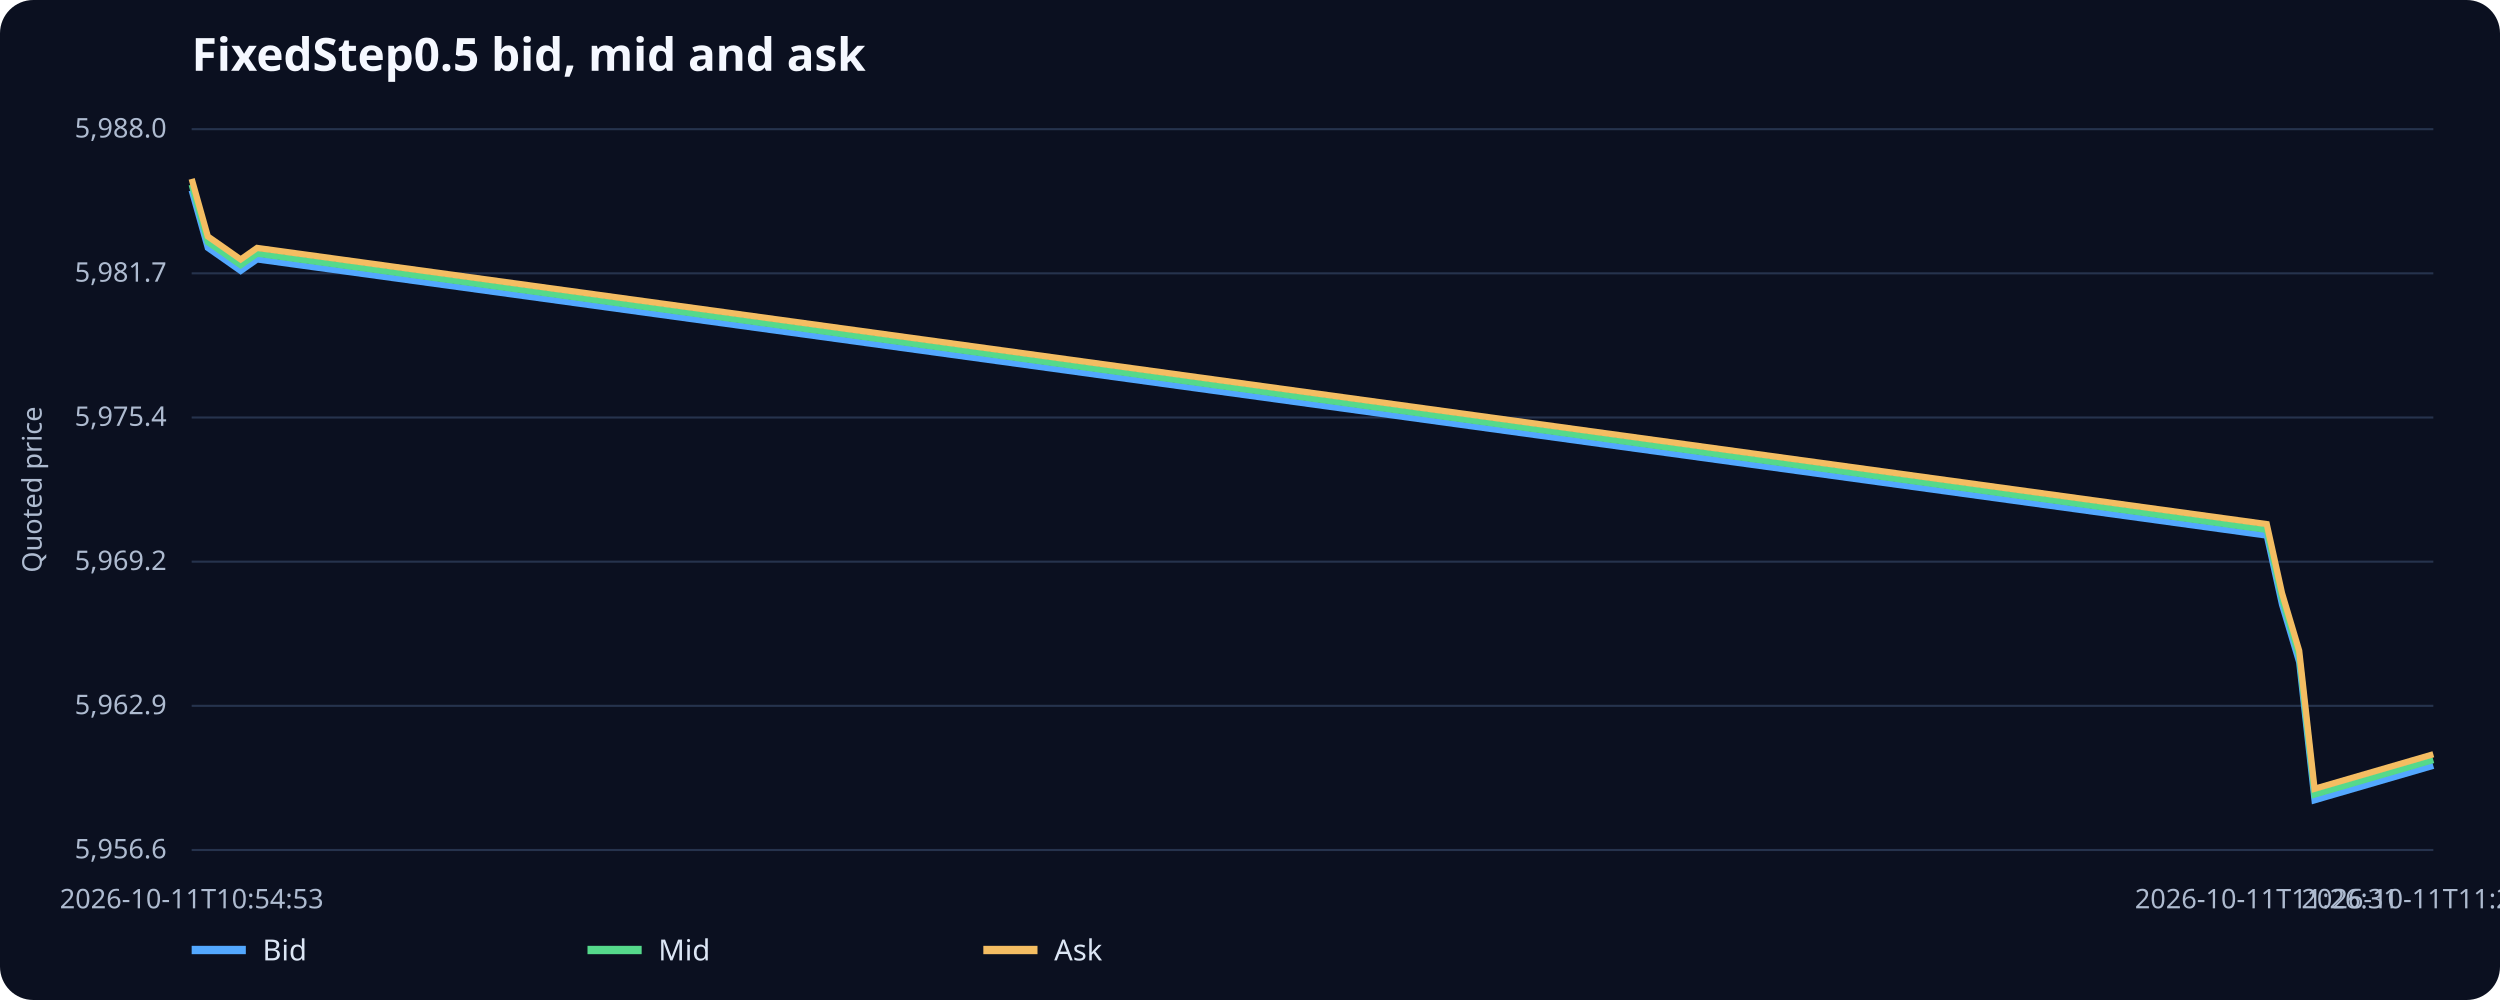
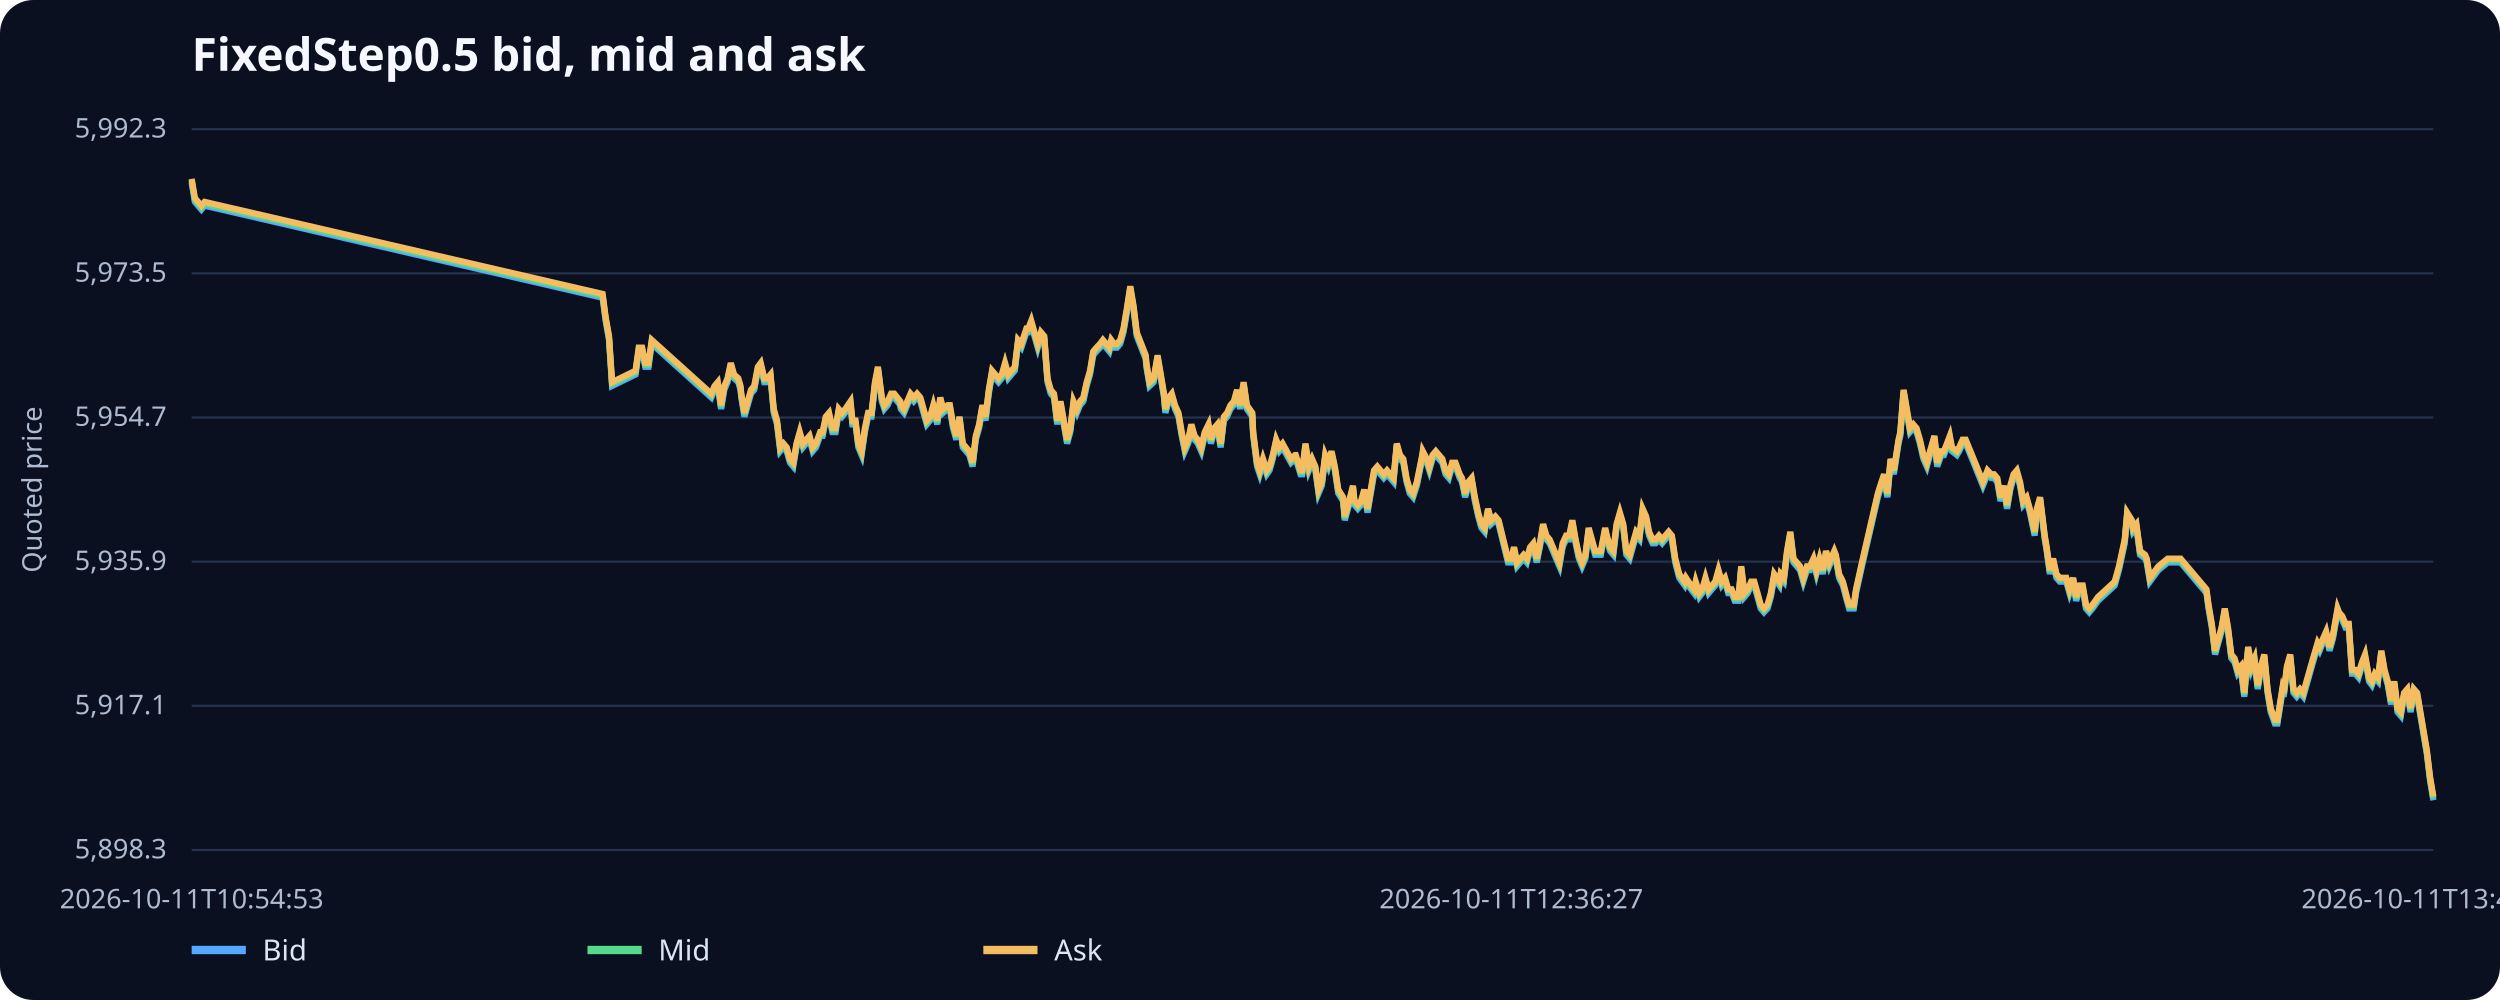
<svg xmlns="http://www.w3.org/2000/svg" width="1200" height="480" viewBox="0 0 1200 480" role="img" aria-labelledby="title desc">
  <style>.bg{fill:#0b1020}.grid{stroke:#26334d;stroke-width:1}.axis{fill:#aebbd0;font:13px system-ui,sans-serif}.legend{fill:#dce6f5;font:14px system-ui,sans-serif}.heading{fill:#f5f8ff;font:600 22px system-ui,sans-serif}.ylabel{fill:#aebbd0;font:13px system-ui,sans-serif}</style>
  <rect class="bg" width="100%" height="100%" rx="16" />
  <text x="92" y="34" class="heading">FixedStep0.5 bid, mid and ask</text>
  <text x="20" y="235.00" transform="rotate(-90 20 235.00)" text-anchor="middle" class="ylabel">Quoted price</text>
  <line x1="92" y1="408.00" x2="1168" y2="408.00" class="grid" />
-   <text x="80" y="412.00" text-anchor="end" class="axis">5,956.6</text>
+   <text x="80" y="412.00" text-anchor="end" class="axis">5,898.3</text>
  <line x1="92" y1="338.80" x2="1168" y2="338.80" class="grid" />
-   <text x="80" y="342.80" text-anchor="end" class="axis">5,962.9</text>
+   <text x="80" y="342.80" text-anchor="end" class="axis">5,917.1</text>
  <line x1="92" y1="269.60" x2="1168" y2="269.60" class="grid" />
-   <text x="80" y="273.60" text-anchor="end" class="axis">5,969.2</text>
+   <text x="80" y="273.60" text-anchor="end" class="axis">5,935.9</text>
  <line x1="92" y1="200.40" x2="1168" y2="200.40" class="grid" />
-   <text x="80" y="204.40" text-anchor="end" class="axis">5,975.4</text>
+   <text x="80" y="204.40" text-anchor="end" class="axis">5,954.7</text>
  <line x1="92" y1="131.20" x2="1168" y2="131.20" class="grid" />
-   <text x="80" y="135.20" text-anchor="end" class="axis">5,981.7</text>
+   <text x="80" y="135.20" text-anchor="end" class="axis">5,973.5</text>
  <line x1="92" y1="62.00" x2="1168" y2="62.00" class="grid" />
-   <text x="80" y="66.00" text-anchor="end" class="axis">5,988.0</text>
-   <polyline points="92.00,91.39 99.75,119.00 107.66,124.53 115.52,130.05 123.40,124.53 1088.04,257.09 1095.37,290.24 1103.61,317.85 1110.99,384.14 1168.00,367.57" fill="none" stroke="#53a8ff" stroke-width="3" />
-   <polyline points="92.00,88.62 99.75,116.24 107.66,121.77 115.52,127.29 123.40,121.77 1088.04,254.33 1095.37,287.47 1103.61,315.09 1110.99,381.38 1168.00,364.81" fill="none" stroke="#55d98b" stroke-width="3" />
-   <polyline points="92.00,85.86 99.75,113.48 107.66,119.00 115.52,124.53 123.40,119.00 1088.04,251.57 1095.37,284.71 1103.61,312.33 1110.99,378.61 1168.00,362.04" fill="none" stroke="#f4bd62" stroke-width="3" />
+   <text x="80" y="66.00" text-anchor="end" class="axis">5,992.3</text>
+   <polyline points="92.00,87.70 93.54,96.91 95.10,98.75 96.66,100.59 98.22,98.75 289.25,142.94 290.70,153.99 292.33,163.19 293.79,185.29 305.08,179.76 306.59,168.72 308.23,168.72 309.71,176.08 311.29,176.08 312.83,165.03 341.43,190.81 342.96,187.13 344.52,185.29 346.12,196.33 347.66,187.13 349.21,183.45 350.78,176.08 352.34,181.60 354.39,183.45 355.45,187.13 355.81,190.81 357.34,200.02 358.90,194.49 360.47,188.97 362.03,187.13 363.77,177.92 365.14,176.08 366.85,183.45 368.29,183.45 369.85,181.60 371.40,198.18 372.97,203.70 374.51,216.59 376.07,214.75 377.63,216.59 379.19,222.11 380.75,223.95 382.31,214.75 383.87,209.22 385.44,214.75 386.99,212.91 388.57,211.06 390.11,216.59 391.67,214.75 393.68,209.22 394.86,209.22 396.36,201.86 397.93,200.02 399.54,207.38 401.05,207.38 402.60,198.18 404.16,200.02 405.73,198.18 408.24,194.49 409.16,203.70 410.63,203.70 412.02,214.75 413.56,218.43 415.15,207.38 416.68,200.02 418.33,200.02 419.98,185.29 421.40,177.92 423.28,192.65 424.50,196.33 426.07,194.49 427.72,190.81 429.23,190.81 432.15,194.49 432.39,196.33 433.94,198.18 435.49,194.49 437.06,190.81 438.63,192.65 440.19,190.81 441.75,192.65 443.30,198.18 444.86,203.70 446.43,201.86 447.99,196.33 449.86,203.70 451.33,192.65 452.72,198.18 454.88,196.33 455.93,196.33 457.46,205.54 459.02,211.06 460.58,201.86 462.14,214.75 463.70,216.59 465.27,218.43 466.84,223.95 468.38,211.06 469.97,205.54 471.54,196.33 473.06,201.86 474.62,188.97 476.18,179.76 477.74,181.60 479.30,183.45 480.86,181.60 482.42,176.08 483.98,181.60 485.54,179.76 487.10,177.92 488.66,165.03 490.24,166.88 492.68,159.51 493.55,159.51 494.99,155.83 496.55,161.35 498.11,166.88 499.68,161.35 501.23,163.19 502.80,183.45 504.35,188.97 505.91,190.81 507.47,203.70 509.03,194.49 510.60,203.70 512.21,212.91 513.74,207.38 515.29,194.49 516.91,198.18 518.43,194.49 520.00,192.65 521.60,185.29 523.21,179.76 524.74,170.56 526.27,168.72 528.03,166.88 529.40,165.03 532.47,168.72 533.40,165.03 534.74,166.88 536.14,166.88 537.70,165.03 539.27,159.51 540.83,150.30 542.53,139.26 544.07,148.46 545.65,161.35 547.08,165.03 549.96,172.40 550.26,176.08 551.81,185.29 553.76,183.45 555.64,172.40 558.72,190.81 559.37,198.18 560.96,192.65 562.45,190.81 564.01,196.33 565.67,200.02 567.22,209.22 568.72,216.59 570.33,212.91 571.84,205.54 573.40,211.06 574.96,212.91 576.58,216.59 578.28,209.22 580.09,205.54 581.22,212.91 582.78,207.38 584.34,205.54 585.92,214.75 587.46,201.86 589.02,200.02 590.61,196.33 592.24,194.49 593.78,188.97 595.27,196.33 596.93,185.29 598.50,196.33 601.08,200.02 601.52,209.22 603.41,223.95 604.66,227.64 606.23,222.11 608.05,227.64 609.38,225.79 610.93,220.27 612.55,212.91 614.07,216.59 615.62,214.75 619.69,222.11 621.66,220.27 621.95,220.27 624.25,227.64 625.07,227.64 626.63,214.75 628.27,225.79 629.78,222.11 631.37,225.79 632.89,236.84 634.46,233.16 636.09,220.27 637.58,223.95 639.13,218.43 640.72,225.79 642.37,236.84 644.69,240.52 645.47,249.73 647.56,242.36 649.42,235.00 650.17,242.36 651.73,244.21 653.29,242.36 654.85,236.84 656.41,246.05 657.97,236.84 659.53,227.64 661.10,225.79 662.65,227.64 664.21,229.48 665.77,227.64 667.33,229.48 668.89,231.32 670.45,214.75 672.01,220.27 673.57,222.11 675.13,231.32 676.69,236.84 678.27,238.68 680.07,233.16 682.68,220.27 682.94,218.43 684.86,222.11 686.06,225.79 687.62,220.27 689.18,218.43 690.73,220.27 692.30,222.11 693.85,227.64 695.42,229.48 697.00,223.95 698.65,223.95 700.65,229.48 701.74,231.32 703.26,238.68 704.82,233.16 706.38,231.32 707.94,240.52 709.53,247.89 711.09,253.41 712.64,255.25 714.27,246.05 715.79,251.57 717.76,249.73 719.33,251.57 723.83,269.98 725.41,269.98 726.73,264.46 728.20,271.82 729.76,269.98 731.32,268.14 732.88,269.98 734.44,264.46 736.00,262.62 737.64,269.98 739.13,262.62 740.68,253.41 742.26,258.94 743.81,260.78 745.39,264.46 746.92,268.14 748.50,271.82 750.06,262.62 751.73,258.94 753.20,258.94 754.72,251.57 756.29,260.78 757.87,268.14 759.41,271.82 760.99,268.14 762.56,255.25 765.65,266.30 767.54,266.30 768.39,266.30 770.47,255.25 771.30,258.94 772.83,264.46 774.39,266.30 775.95,253.41 777.53,247.89 779.16,253.41 780.65,266.30 782.21,268.14 783.76,262.62 785.34,257.09 786.93,258.94 788.48,246.05 790.13,249.73 791.56,257.09 793.23,260.78 794.69,260.78 796.29,258.94 797.85,260.78 799.37,258.94 800.95,257.09 802.49,258.94 804.12,269.98 806.02,277.35 808.66,281.03 809.27,279.19 811.69,282.87 813.11,284.71 813.93,281.03 815.66,286.55 817.05,284.71 818.61,279.19 820.17,284.71 821.74,282.87 823.31,281.03 824.85,275.51 826.44,281.03 827.98,279.19 829.55,284.71 831.18,284.71 832.68,288.40 834.49,288.40 835.78,273.67 837.34,286.55 838.93,284.71 840.55,281.03 842.03,281.03 843.61,286.55 845.13,292.08 846.71,293.92 848.42,292.08 850.00,286.55 851.60,277.35 854.13,281.03 854.68,277.35 856.21,279.19 857.78,266.30 859.35,257.09 860.89,269.98 862.45,271.82 864.01,273.67 865.58,279.19 867.34,273.67 868.80,273.67 870.47,269.98 871.87,275.51 873.37,269.98 874.93,275.51 876.49,266.30 878.05,271.82 880.46,266.30 881.19,268.14 882.74,277.35 884.59,281.03 886.51,288.40 887.57,292.08 889.82,292.08 890.88,284.71 893.73,271.82 900.08,244.21 901.36,238.68 903.10,233.16 904.35,229.48 905.94,238.68 907.47,222.11 909.03,227.64 911.29,212.91 912.15,209.22 913.72,188.97 915.27,198.18 916.83,207.38 918.39,205.54 919.95,207.38 921.56,212.91 923.24,220.27 924.87,223.95 926.39,218.43 928.53,211.06 929.85,223.95 931.83,218.43 933.11,218.43 935.91,211.06 936.94,216.59 939.29,218.43 940.42,216.59 942.04,212.91 943.54,212.91 947.33,222.11 951.79,233.16 952.53,231.32 954.00,227.64 955.74,229.48 957.14,229.48 958.70,231.32 960.26,240.52 961.82,235.00 963.38,244.21 964.94,235.00 966.50,229.48 968.06,227.64 969.62,233.16 971.18,242.36 972.76,240.52 974.31,246.05 976.64,257.09 977.68,246.05 979.24,240.52 981.48,258.94 982.40,264.46 983.93,275.51 985.49,269.98 987.08,277.35 988.66,279.19 990.55,279.19 991.79,279.19 993.35,284.71 995.11,279.19 996.53,288.40 998.26,282.87 999.70,282.87 1001.27,292.08 1002.86,293.92 1004.42,292.08 1007.04,288.40 1015.04,281.03 1017.09,273.67 1019.87,260.78 1021.03,247.89 1023.31,251.57 1023.91,255.25 1025.47,253.41 1027.21,266.30 1029.64,268.14 1030.42,269.98 1031.94,279.19 1036.03,273.67 1040.51,269.98 1046.68,269.98 1057.56,282.87 1059.09,284.71 1060.09,292.08 1061.67,301.28 1063.24,314.17 1064.77,308.65 1066.33,303.12 1067.89,293.92 1069.45,303.12 1071.02,316.01 1072.59,317.85 1074.14,323.38 1075.69,321.54 1077.25,334.43 1079.11,312.33 1080.64,321.54 1082.17,317.85 1083.71,330.74 1085.26,321.54 1086.86,316.01 1088.42,332.58 1089.94,341.79 1091.94,347.31 1093.16,347.31 1095.49,332.58 1096.19,334.43 1097.74,321.54 1099.31,316.01 1100.87,332.58 1102.44,334.43 1103.99,332.58 1105.57,334.43 1107.64,327.06 1108.67,323.38 1110.25,317.85 1112.43,310.49 1113.42,312.33 1114.93,308.65 1116.54,304.97 1118.18,312.33 1119.76,306.81 1122.03,293.92 1122.73,295.76 1124.28,297.60 1125.86,301.28 1127.40,301.28 1128.97,323.38 1130.53,323.38 1132.08,325.22 1133.76,319.70 1135.21,316.01 1137.14,327.06 1138.50,328.90 1139.90,325.22 1141.46,327.06 1143.02,314.17 1144.58,323.38 1146.14,328.90 1147.70,338.11 1149.26,328.90 1150.82,341.79 1152.38,343.63 1153.94,334.43 1155.52,332.58 1157.07,341.79 1158.64,332.58 1160.24,334.43 1161.80,343.63 1163.34,352.84 1164.89,362.04 1166.45,374.93 1168.00,384.14" fill="none" stroke="#53a8ff" stroke-width="3" />
+   <polyline points="92.00,86.78 93.54,95.99 95.10,97.83 96.66,99.67 98.22,97.83 289.25,142.02 290.70,153.07 292.33,162.27 293.79,184.37 305.08,178.84 306.59,167.80 308.23,167.80 309.71,175.16 311.29,175.16 312.83,164.11 341.43,189.89 342.96,186.21 344.52,184.37 346.12,195.41 347.66,186.21 349.21,182.53 350.78,175.16 352.34,180.68 354.39,182.53 355.45,186.21 355.81,189.89 357.34,199.10 358.90,193.57 360.47,188.05 362.03,186.21 363.77,177.00 365.14,175.16 366.85,182.53 368.29,182.53 369.85,180.68 371.40,197.26 372.97,202.78 374.51,215.67 376.07,213.83 377.63,215.67 379.19,221.19 380.75,223.03 382.31,213.83 383.87,208.30 385.44,213.83 386.99,211.98 388.57,210.14 390.11,215.67 391.67,213.83 393.68,208.30 394.86,208.30 396.36,200.94 397.93,199.10 399.54,206.46 401.05,206.46 402.60,197.26 404.16,199.10 405.73,197.26 408.24,193.57 409.16,202.78 410.63,202.78 412.02,213.83 413.56,217.51 415.15,206.46 416.68,199.10 418.33,199.10 419.98,184.37 421.40,177.00 423.28,191.73 424.50,195.41 426.07,193.57 427.72,189.89 429.23,189.89 432.15,193.57 432.39,195.41 433.94,197.26 435.49,193.57 437.06,189.89 438.63,191.73 440.19,189.89 441.75,191.73 443.30,197.26 444.86,202.78 446.43,200.94 447.99,195.41 449.86,202.78 451.33,191.73 452.72,197.26 454.88,195.41 455.93,195.41 457.46,204.62 459.02,210.14 460.58,200.94 462.14,213.83 463.70,215.67 465.27,217.51 466.84,223.03 468.38,210.14 469.97,204.62 471.54,195.41 473.06,200.94 474.62,188.05 476.18,178.84 477.74,180.68 479.30,182.53 480.86,180.68 482.42,175.16 483.98,180.68 485.54,178.84 487.10,177.00 488.66,164.11 490.24,165.95 492.68,158.59 493.55,158.59 494.99,154.91 496.55,160.43 498.11,165.95 499.68,160.43 501.23,162.27 502.80,182.53 504.35,188.05 505.91,189.89 507.47,202.78 509.03,193.57 510.60,202.78 512.21,211.98 513.74,206.46 515.29,193.57 516.91,197.26 518.43,193.57 520.00,191.73 521.60,184.37 523.21,178.84 524.74,169.64 526.27,167.80 528.03,165.95 529.40,164.11 532.47,167.80 533.40,164.11 534.74,165.95 536.14,165.95 537.70,164.11 539.27,158.59 540.83,149.38 542.53,138.34 544.07,147.54 545.65,160.43 547.08,164.11 549.96,171.48 550.26,175.16 551.81,184.37 553.76,182.53 555.64,171.48 558.72,189.89 559.37,197.26 560.96,191.73 562.45,189.89 564.01,195.41 565.67,199.10 567.22,208.30 568.72,215.67 570.33,211.98 571.84,204.62 573.40,210.14 574.96,211.98 576.58,215.67 578.28,208.30 580.09,204.62 581.22,211.98 582.78,206.46 584.34,204.62 585.92,213.83 587.46,200.94 589.02,199.10 590.61,195.41 592.24,193.57 593.78,188.05 595.27,195.41 596.93,184.37 598.50,195.41 601.08,199.10 601.52,208.30 603.41,223.03 604.66,226.71 606.23,221.19 608.05,226.71 609.38,224.87 610.93,219.35 612.55,211.98 614.07,215.67 615.62,213.83 619.69,221.19 621.66,219.35 621.95,219.35 624.25,226.71 625.07,226.71 626.63,213.83 628.27,224.87 629.78,221.19 631.37,224.87 632.89,235.92 634.46,232.24 636.09,219.35 637.58,223.03 639.13,217.51 640.72,224.87 642.37,235.92 644.69,239.60 645.47,248.81 647.56,241.44 649.42,234.08 650.17,241.44 651.73,243.29 653.29,241.44 654.85,235.92 656.41,245.13 657.97,235.92 659.53,226.71 661.10,224.87 662.65,226.71 664.21,228.56 665.77,226.71 667.33,228.56 668.89,230.40 670.45,213.83 672.01,219.35 673.57,221.19 675.13,230.40 676.69,235.92 678.27,237.76 680.07,232.24 682.68,219.35 682.94,217.51 684.86,221.19 686.06,224.87 687.62,219.35 689.18,217.51 690.73,219.35 692.30,221.19 693.85,226.71 695.42,228.56 697.00,223.03 698.65,223.03 700.65,228.56 701.74,230.40 703.26,237.76 704.82,232.24 706.38,230.40 707.94,239.60 709.53,246.97 711.09,252.49 712.64,254.33 714.27,245.13 715.79,250.65 717.76,248.81 719.33,250.65 723.83,269.06 725.41,269.06 726.73,263.54 728.20,270.90 729.76,269.06 731.32,267.22 732.88,269.06 734.44,263.54 736.00,261.70 737.64,269.06 739.13,261.70 740.68,252.49 742.26,258.02 743.81,259.86 745.39,263.54 746.92,267.22 748.50,270.90 750.06,261.70 751.73,258.02 753.20,258.02 754.72,250.65 756.29,259.86 757.87,267.22 759.41,270.90 760.99,267.22 762.56,254.33 765.65,265.38 767.54,265.38 768.39,265.38 770.47,254.33 771.30,258.02 772.83,263.54 774.39,265.38 775.95,252.49 777.53,246.97 779.16,252.49 780.65,265.38 782.21,267.22 783.76,261.70 785.34,256.17 786.93,258.02 788.48,245.13 790.13,248.81 791.56,256.17 793.23,259.86 794.69,259.86 796.29,258.02 797.85,259.86 799.37,258.02 800.95,256.17 802.49,258.02 804.12,269.06 806.02,276.43 808.66,280.11 809.27,278.27 811.69,281.95 813.11,283.79 813.93,280.11 815.66,285.63 817.05,283.79 818.61,278.27 820.17,283.79 821.74,281.95 823.31,280.11 824.85,274.59 826.44,280.11 827.98,278.27 829.55,283.79 831.18,283.79 832.68,287.47 834.49,287.47 835.78,272.74 837.34,285.63 838.93,283.79 840.55,280.11 842.03,280.11 843.61,285.63 845.13,291.16 846.71,293.00 848.42,291.16 850.00,285.63 851.60,276.43 854.13,280.11 854.68,276.43 856.21,278.27 857.78,265.38 859.35,256.17 860.89,269.06 862.45,270.90 864.01,272.74 865.58,278.27 867.34,272.74 868.80,272.74 870.47,269.06 871.87,274.59 873.37,269.06 874.93,274.59 876.49,265.38 878.05,270.90 880.46,265.38 881.19,267.22 882.74,276.43 884.59,280.11 886.51,287.47 887.57,291.16 889.82,291.16 890.88,283.79 893.73,270.90 900.08,243.29 901.36,237.76 903.10,232.24 904.35,228.56 905.94,237.76 907.47,221.19 909.03,226.71 911.29,211.98 912.15,208.30 913.72,188.05 915.27,197.26 916.83,206.46 918.39,204.62 919.95,206.46 921.56,211.98 923.24,219.35 924.87,223.03 926.39,217.51 928.53,210.14 929.85,223.03 931.83,217.51 933.11,217.51 935.91,210.14 936.94,215.67 939.29,217.51 940.42,215.67 942.04,211.98 943.54,211.98 947.33,221.19 951.79,232.24 952.53,230.40 954.00,226.71 955.74,228.56 957.14,228.56 958.70,230.40 960.26,239.60 961.82,234.08 963.38,243.29 964.94,234.08 966.50,228.56 968.06,226.71 969.62,232.24 971.18,241.44 972.76,239.60 974.31,245.13 976.64,256.17 977.68,245.13 979.24,239.60 981.48,258.02 982.40,263.54 983.93,274.59 985.49,269.06 987.08,276.43 988.66,278.27 990.55,278.27 991.79,278.27 993.35,283.79 995.11,278.27 996.53,287.47 998.26,281.95 999.70,281.95 1001.27,291.16 1002.86,293.00 1004.42,291.16 1007.04,287.47 1015.04,280.11 1017.09,272.74 1019.87,259.86 1021.03,246.97 1023.31,250.65 1023.91,254.33 1025.47,252.49 1027.21,265.38 1029.64,267.22 1030.42,269.06 1031.94,278.27 1036.03,272.74 1040.51,269.06 1046.68,269.06 1057.56,281.95 1059.09,283.79 1060.09,291.16 1061.67,300.36 1063.24,313.25 1064.77,307.73 1066.33,302.20 1067.89,293.00 1069.45,302.20 1071.02,315.09 1072.59,316.93 1074.14,322.46 1075.69,320.62 1077.25,333.50 1079.11,311.41 1080.64,320.62 1082.17,316.93 1083.71,329.82 1085.26,320.62 1086.86,315.09 1088.42,331.66 1089.94,340.87 1091.94,346.39 1093.16,346.39 1095.49,331.66 1096.19,333.50 1097.74,320.62 1099.31,315.09 1100.87,331.66 1102.44,333.50 1103.99,331.66 1105.57,333.50 1107.64,326.14 1108.67,322.46 1110.25,316.93 1112.43,309.57 1113.42,311.41 1114.93,307.73 1116.54,304.05 1118.18,311.41 1119.76,305.89 1122.03,293.00 1122.73,294.84 1124.28,296.68 1125.86,300.36 1127.40,300.36 1128.97,322.46 1130.53,322.46 1132.08,324.30 1133.76,318.78 1135.21,315.09 1137.14,326.14 1138.50,327.98 1139.90,324.30 1141.46,326.14 1143.02,313.25 1144.58,322.46 1146.14,327.98 1147.70,337.19 1149.26,327.98 1150.82,340.87 1152.38,342.71 1153.94,333.50 1155.52,331.66 1157.07,340.87 1158.64,331.66 1160.24,333.50 1161.80,342.71 1163.34,351.92 1164.89,361.12 1166.45,374.01 1168.00,383.22" fill="none" stroke="#55d98b" stroke-width="3" />
+   <polyline points="92.00,85.86 93.54,95.07 95.10,96.91 96.66,98.75 98.22,96.91 289.25,141.10 290.70,152.15 292.33,161.35 293.79,183.45 305.08,177.92 306.59,166.88 308.23,166.88 309.71,174.24 311.29,174.24 312.83,163.19 341.43,188.97 342.96,185.29 344.52,183.45 346.12,194.49 347.66,185.29 349.21,181.60 350.78,174.24 352.34,179.76 354.39,181.60 355.45,185.29 355.81,188.97 357.34,198.18 358.90,192.65 360.47,187.13 362.03,185.29 363.77,176.08 365.14,174.24 366.85,181.60 368.29,181.60 369.85,179.76 371.40,196.33 372.97,201.86 374.51,214.75 376.07,212.91 377.63,214.75 379.19,220.27 380.75,222.11 382.31,212.91 383.87,207.38 385.44,212.91 386.99,211.06 388.57,209.22 390.11,214.75 391.67,212.91 393.68,207.38 394.86,207.38 396.36,200.02 397.93,198.18 399.54,205.54 401.05,205.54 402.60,196.33 404.16,198.18 405.73,196.33 408.24,192.65 409.16,201.86 410.63,201.86 412.02,212.91 413.56,216.59 415.15,205.54 416.68,198.18 418.33,198.18 419.98,183.45 421.40,176.08 423.28,190.81 424.50,194.49 426.07,192.65 427.72,188.97 429.23,188.97 432.15,192.65 432.39,194.49 433.94,196.33 435.49,192.65 437.06,188.97 438.63,190.81 440.19,188.97 441.75,190.81 443.30,196.33 444.86,201.86 446.43,200.02 447.99,194.49 449.86,201.86 451.33,190.81 452.72,196.33 454.88,194.49 455.93,194.49 457.46,203.70 459.02,209.22 460.58,200.02 462.14,212.91 463.70,214.75 465.27,216.59 466.84,222.11 468.38,209.22 469.97,203.70 471.54,194.49 473.06,200.02 474.62,187.13 476.18,177.92 477.74,179.76 479.30,181.60 480.86,179.76 482.42,174.24 483.98,179.76 485.54,177.92 487.10,176.08 488.66,163.19 490.24,165.03 492.68,157.67 493.55,157.67 494.99,153.99 496.55,159.51 498.11,165.03 499.68,159.51 501.23,161.35 502.80,181.60 504.35,187.13 505.91,188.97 507.47,201.86 509.03,192.65 510.60,201.86 512.21,211.06 513.74,205.54 515.29,192.65 516.91,196.33 518.43,192.65 520.00,190.81 521.60,183.45 523.21,177.92 524.74,168.72 526.27,166.88 528.03,165.03 529.40,163.19 532.47,166.88 533.40,163.19 534.74,165.03 536.14,165.03 537.70,163.19 539.27,157.67 540.83,148.46 542.53,137.42 544.07,146.62 545.65,159.51 547.08,163.19 549.96,170.56 550.26,174.24 551.81,183.45 553.76,181.60 555.64,170.56 558.72,188.97 559.37,196.33 560.96,190.81 562.45,188.97 564.01,194.49 565.67,198.18 567.22,207.38 568.72,214.75 570.33,211.06 571.84,203.70 573.40,209.22 574.96,211.06 576.58,214.75 578.28,207.38 580.09,203.70 581.22,211.06 582.78,205.54 584.34,203.70 585.92,212.91 587.46,200.02 589.02,198.18 590.61,194.49 592.24,192.65 593.78,187.13 595.27,194.49 596.93,183.45 598.50,194.49 601.08,198.18 601.52,207.38 603.41,222.11 604.66,225.79 606.23,220.27 608.05,225.79 609.38,223.95 610.93,218.43 612.55,211.06 614.07,214.75 615.62,212.91 619.69,220.27 621.66,218.43 621.95,218.43 624.25,225.79 625.07,225.79 626.63,212.91 628.27,223.95 629.78,220.27 631.37,223.95 632.89,235.00 634.46,231.32 636.09,218.43 637.58,222.11 639.13,216.59 640.72,223.95 642.37,235.00 644.69,238.68 645.47,247.89 647.56,240.52 649.42,233.16 650.17,240.52 651.73,242.36 653.29,240.52 654.85,235.00 656.41,244.21 657.97,235.00 659.53,225.79 661.10,223.95 662.65,225.79 664.21,227.64 665.77,225.79 667.33,227.64 668.89,229.48 670.45,212.91 672.01,218.43 673.57,220.27 675.13,229.48 676.69,235.00 678.27,236.84 680.07,231.32 682.68,218.43 682.94,216.59 684.86,220.27 686.06,223.95 687.62,218.43 689.18,216.59 690.73,218.43 692.30,220.27 693.85,225.79 695.42,227.64 697.00,222.11 698.65,222.11 700.65,227.64 701.74,229.48 703.26,236.84 704.82,231.32 706.38,229.48 707.94,238.68 709.53,246.05 711.09,251.57 712.64,253.41 714.27,244.21 715.79,249.73 717.76,247.89 719.33,249.73 723.83,268.14 725.41,268.14 726.73,262.62 728.20,269.98 729.76,268.14 731.32,266.30 732.88,268.14 734.44,262.62 736.00,260.78 737.64,268.14 739.13,260.78 740.68,251.57 742.26,257.09 743.81,258.94 745.39,262.62 746.92,266.30 748.50,269.98 750.06,260.78 751.73,257.09 753.20,257.09 754.72,249.73 756.29,258.94 757.87,266.30 759.41,269.98 760.99,266.30 762.56,253.41 765.65,264.46 767.54,264.46 768.39,264.46 770.47,253.41 771.30,257.09 772.83,262.62 774.39,264.46 775.95,251.57 777.53,246.05 779.16,251.57 780.65,264.46 782.21,266.30 783.76,260.78 785.34,255.25 786.93,257.09 788.48,244.21 790.13,247.89 791.56,255.25 793.23,258.94 794.69,258.94 796.29,257.09 797.85,258.94 799.37,257.09 800.95,255.25 802.49,257.09 804.12,268.14 806.02,275.51 808.66,279.19 809.27,277.35 811.69,281.03 813.11,282.87 813.93,279.19 815.66,284.71 817.05,282.87 818.61,277.35 820.17,282.87 821.74,281.03 823.31,279.19 824.85,273.67 826.44,279.19 827.98,277.35 829.55,282.87 831.18,282.87 832.68,286.55 834.49,286.55 835.78,271.82 837.34,284.71 838.93,282.87 840.55,279.19 842.03,279.19 843.61,284.71 845.13,290.24 846.71,292.08 848.42,290.24 850.00,284.71 851.60,275.51 854.13,279.19 854.68,275.51 856.21,277.35 857.78,264.46 859.35,255.25 860.89,268.14 862.45,269.98 864.01,271.82 865.58,277.35 867.34,271.82 868.80,271.82 870.47,268.14 871.87,273.67 873.37,268.14 874.93,273.67 876.49,264.46 878.05,269.98 880.46,264.46 881.19,266.30 882.74,275.51 884.59,279.19 886.51,286.55 887.57,290.24 889.82,290.24 890.88,282.87 893.73,269.98 900.08,242.36 901.36,236.84 903.10,231.32 904.35,227.64 905.94,236.84 907.47,220.27 909.03,225.79 911.29,211.06 912.15,207.38 913.72,187.13 915.27,196.33 916.83,205.54 918.39,203.70 919.95,205.54 921.56,211.06 923.24,218.43 924.87,222.11 926.39,216.59 928.53,209.22 929.85,222.11 931.83,216.59 933.11,216.59 935.91,209.22 936.94,214.75 939.29,216.59 940.42,214.75 942.04,211.06 943.54,211.06 947.33,220.27 951.79,231.32 952.53,229.48 954.00,225.79 955.74,227.64 957.14,227.64 958.70,229.48 960.26,238.68 961.82,233.16 963.38,242.36 964.94,233.16 966.50,227.64 968.06,225.79 969.62,231.32 971.18,240.52 972.76,238.68 974.31,244.21 976.64,255.25 977.68,244.21 979.24,238.68 981.48,257.09 982.40,262.62 983.93,273.67 985.49,268.14 987.08,275.51 988.66,277.35 990.55,277.35 991.79,277.35 993.35,282.87 995.11,277.35 996.53,286.55 998.26,281.03 999.70,281.03 1001.27,290.24 1002.86,292.08 1004.42,290.24 1007.04,286.55 1015.04,279.19 1017.09,271.82 1019.87,258.94 1021.03,246.05 1023.31,249.73 1023.91,253.41 1025.47,251.57 1027.21,264.46 1029.64,266.30 1030.42,268.14 1031.94,277.35 1036.03,271.82 1040.51,268.14 1046.68,268.14 1057.56,281.03 1059.09,282.87 1060.09,290.24 1061.67,299.44 1063.24,312.33 1064.77,306.81 1066.33,301.28 1067.89,292.08 1069.45,301.28 1071.02,314.17 1072.59,316.01 1074.14,321.54 1075.69,319.70 1077.25,332.58 1079.11,310.49 1080.64,319.70 1082.17,316.01 1083.71,328.90 1085.26,319.70 1086.86,314.17 1088.42,330.74 1089.94,339.95 1091.94,345.47 1093.16,345.47 1095.49,330.74 1096.19,332.58 1097.74,319.70 1099.31,314.17 1100.87,330.74 1102.44,332.58 1103.99,330.74 1105.57,332.58 1107.64,325.22 1108.67,321.54 1110.25,316.01 1112.43,308.65 1113.42,310.49 1114.93,306.81 1116.54,303.12 1118.18,310.49 1119.76,304.97 1122.03,292.08 1122.73,293.92 1124.28,295.76 1125.86,299.44 1127.40,299.44 1128.97,321.54 1130.53,321.54 1132.08,323.38 1133.76,317.85 1135.21,314.17 1137.14,325.22 1138.50,327.06 1139.90,323.38 1141.46,325.22 1143.02,312.33 1144.58,321.54 1146.14,327.06 1147.70,336.27 1149.26,327.06 1150.82,339.95 1152.38,341.79 1153.94,332.58 1155.52,330.74 1157.07,339.95 1158.64,330.74 1160.24,332.58 1161.80,341.79 1163.34,351.00 1164.89,360.20 1166.45,373.09 1168.00,382.30" fill="none" stroke="#f4bd62" stroke-width="3" />
  <text x="92.00" y="436" text-anchor="middle" class="axis">2026-10-11T10:54:53</text>
-   <text x="1088.04" y="436" text-anchor="middle" class="axis">2026-10-11T11:26:31</text>
-   <text x="1168.00" y="436" text-anchor="middle" class="axis">2026-10-11T11:29:03</text>
+   <text x="725.41" y="436" text-anchor="middle" class="axis">2026-10-11T12:36:27</text>
+   <text x="1168.00" y="436" text-anchor="middle" class="axis">2026-10-11T13:47:24</text>
  <line x1="92" y1="456" x2="118" y2="456" stroke="#53a8ff" stroke-width="4" />
  <text x="126" y="461" class="legend">Bid</text>
  <line x1="282" y1="456" x2="308" y2="456" stroke="#55d98b" stroke-width="4" />
  <text x="316" y="461" class="legend">Mid</text>
  <line x1="472" y1="456" x2="498" y2="456" stroke="#f4bd62" stroke-width="4" />
  <text x="506" y="461" class="legend">Ask</text>
</svg>
